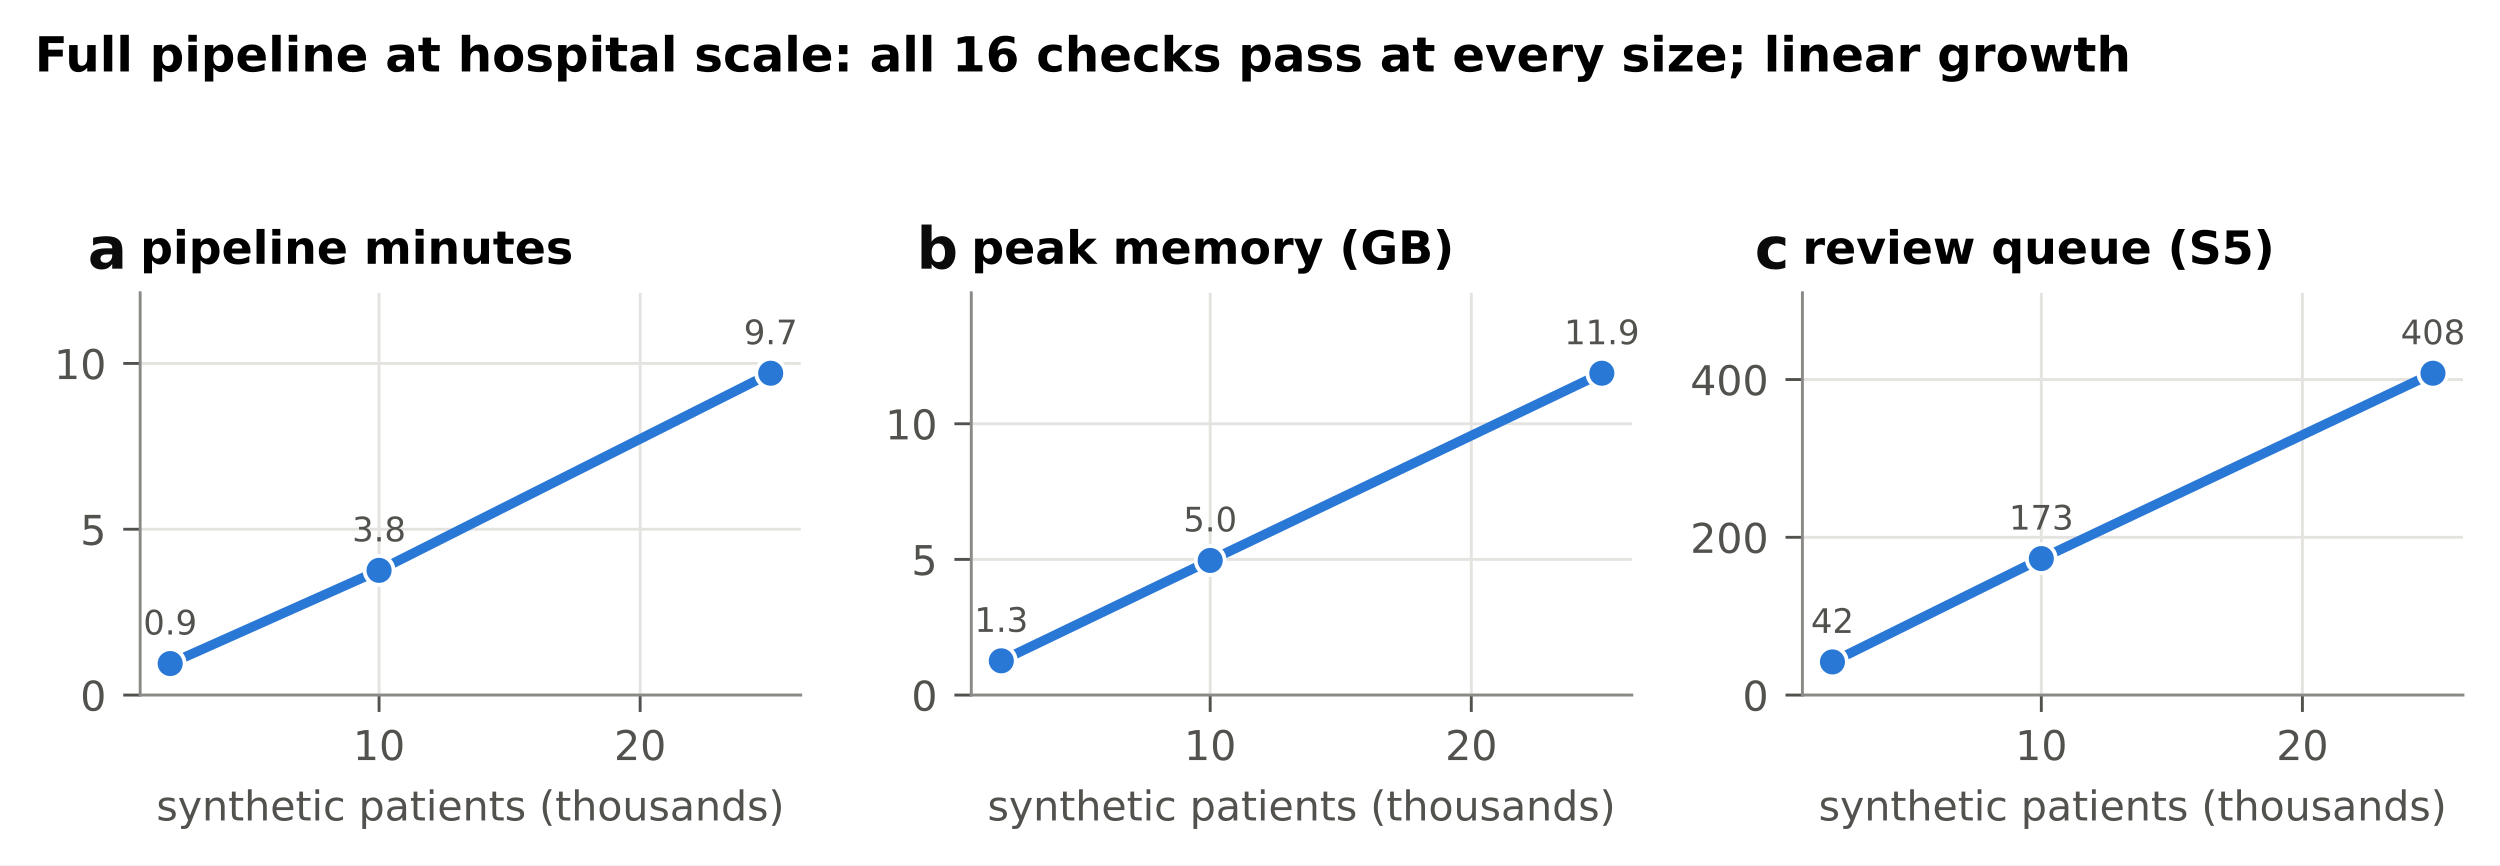
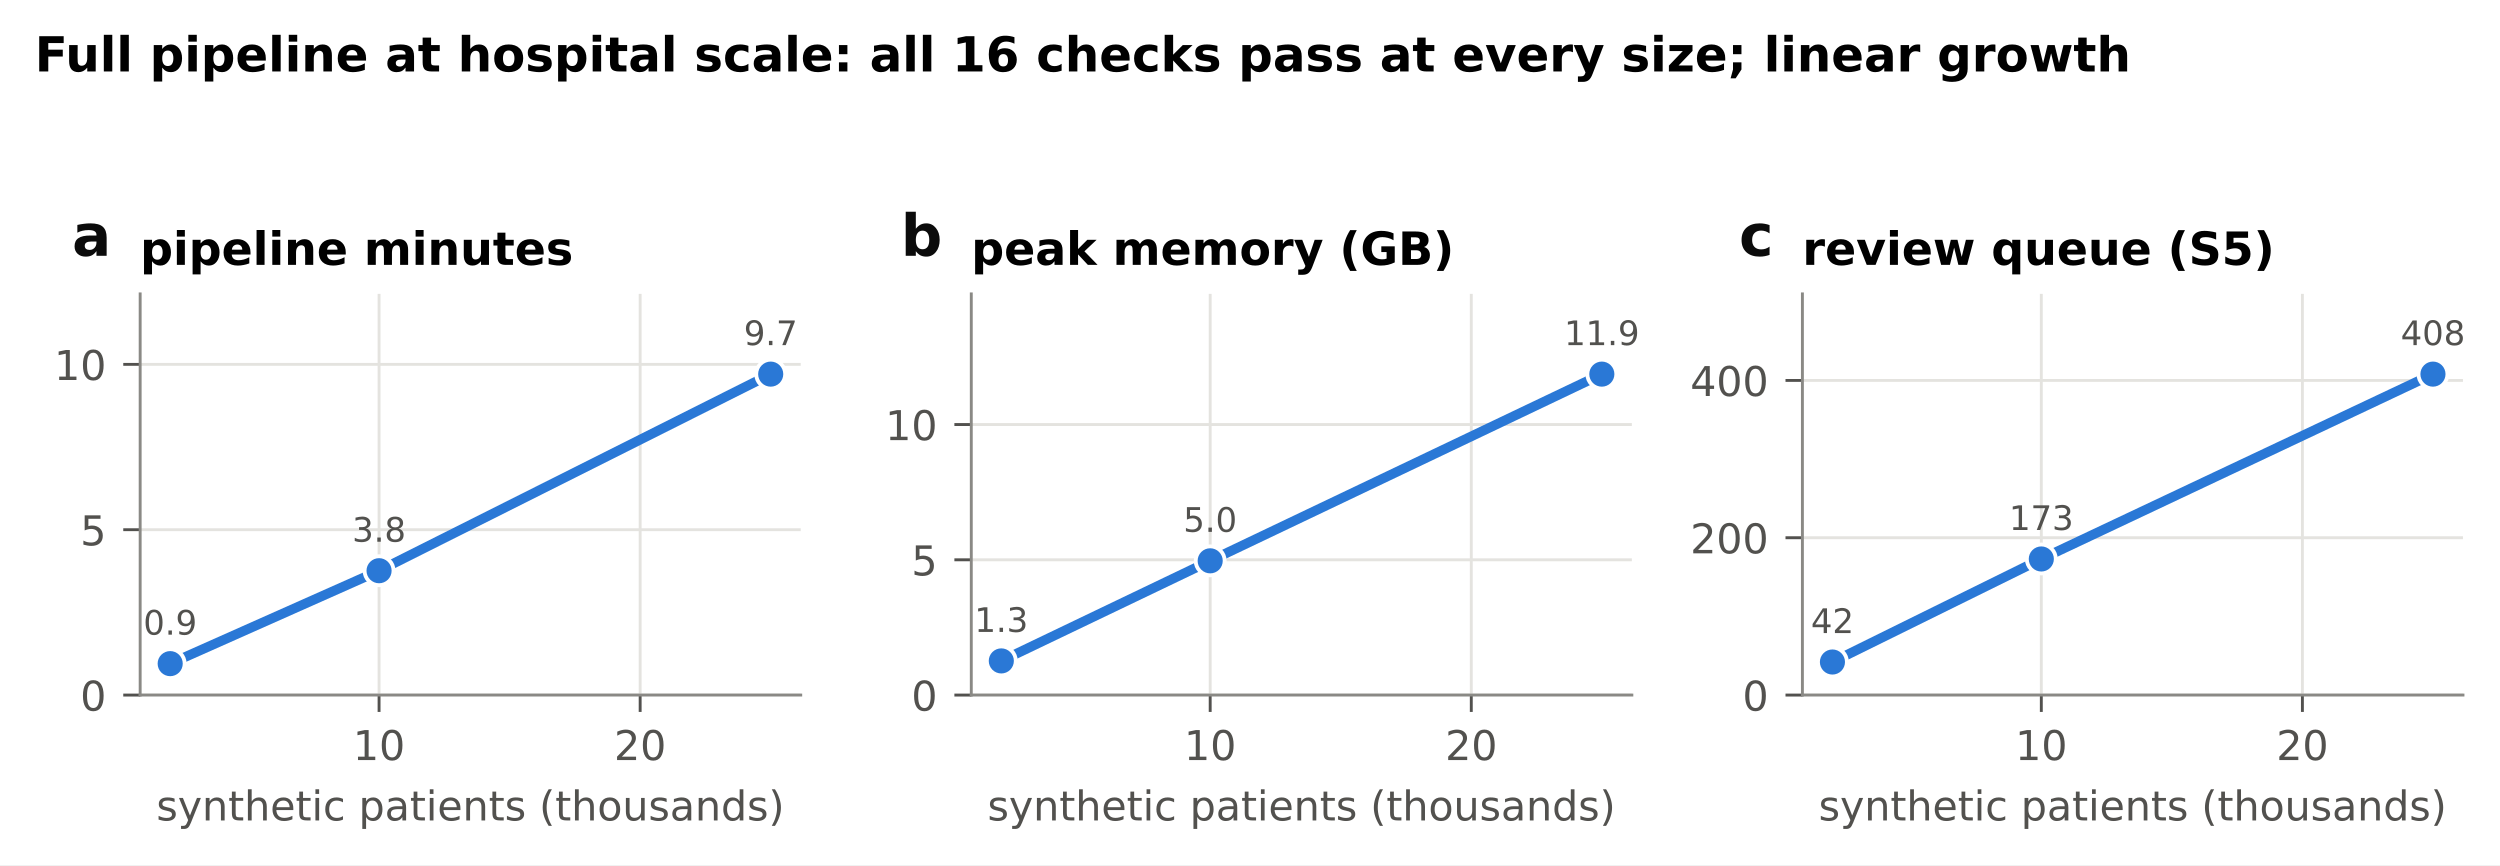
<svg xmlns="http://www.w3.org/2000/svg" xmlns:xlink="http://www.w3.org/1999/xlink" width="517.589pt" height="179.101pt" viewBox="0 0 517.589 179.101" version="1.1">
  <defs>
    <style type="text/css">*{stroke-linejoin: round; stroke-linecap: butt}</style>
  </defs>
  <g id="figure_1">
    <g id="patch_1">
      <path d="M 0 179.101  L 517.589 179.101  L 517.589 0  L 0 0  z " style="fill: #ffffff" />
    </g>
    <g id="axes_1">
      <g id="patch_2">
-         <path d="M 29.018 143.9  L 165.78 143.9  L 165.78 60.614  L 29.018 60.614  z " style="fill: #ffffff" />
+         <path d="M 29.018 143.9  L 165.78 143.9  L 165.78 60.847  L 29.018 60.847  z " style="fill: #ffffff" />
      </g>
      <g id="matplotlib.axis_1">
        <g id="xtick_1">
          <g id="line2d_1">
-             <path d="M 78.48 143.9  L 78.48 60.614  " clip-path="url(#p016292f032)" style="fill: none; stroke: #e4e3df; stroke-width: 0.6; stroke-linecap: square" />
+             <path d="M 78.48 143.9  L 78.48 60.847  " clip-path="url(#p243ba216f1)" style="fill: none; stroke: #e4e3df; stroke-width: 0.6; stroke-linecap: square" />
          </g>
          <g id="line2d_2">
            <defs>
-               <path id="mf0af91fe45" d="M 0 0  L 0 3.5  " style="stroke: #52514e; stroke-width: 0.6" />
+               <path id="m4f1710663c" d="M 0 0  L 0 3.5  " style="stroke: #52514e; stroke-width: 0.6" />
            </defs>
            <g>
-               <use xlink:href="#mf0af91fe45" x="78.48" y="143.9" style="fill: #52514e; stroke: #52514e; stroke-width: 0.6" />
+               <use xlink:href="#m4f1710663c" x="78.48" y="143.9" style="fill: #52514e; stroke: #52514e; stroke-width: 0.6" />
            </g>
          </g>
          <g id="text_1">
            <text style="font-size: 8.5px; font-family: 'DejaVu Sans'; text-anchor: middle; fill: #52514e" x="78.48" y="157.358" transform="rotate(-0 78.47954 157.358)">10</text>
          </g>
        </g>
        <g id="xtick_2">
          <g id="line2d_3">
-             <path d="M 132.535 143.9  L 132.535 60.614  " clip-path="url(#p016292f032)" style="fill: none; stroke: #e4e3df; stroke-width: 0.6; stroke-linecap: square" />
+             <path d="M 132.535 143.9  L 132.535 60.847  " clip-path="url(#p243ba216f1)" style="fill: none; stroke: #e4e3df; stroke-width: 0.6; stroke-linecap: square" />
          </g>
          <g id="line2d_4">
            <g>
-               <use xlink:href="#mf0af91fe45" x="132.535" y="143.9" style="fill: #52514e; stroke: #52514e; stroke-width: 0.6" />
+               <use xlink:href="#m4f1710663c" x="132.535" y="143.9" style="fill: #52514e; stroke: #52514e; stroke-width: 0.6" />
            </g>
          </g>
          <g id="text_2">
            <text style="font-size: 8.5px; font-family: 'DejaVu Sans'; text-anchor: middle; fill: #52514e" x="132.535" y="157.358" transform="rotate(-0 132.5353 157.358)">20</text>
          </g>
        </g>
        <g id="text_3">
          <text style="font-size: 8.5px; font-family: 'DejaVu Sans'; text-anchor: middle; fill: #52514e" x="97.399" y="169.859" transform="rotate(-0 97.39906 169.8587)">synthetic patients (thousands)</text>
        </g>
      </g>
      <g id="matplotlib.axis_2">
        <g id="ytick_1">
          <g id="line2d_5">
-             <path d="M 29.018 143.9  L 165.78 143.9  " clip-path="url(#p016292f032)" style="fill: none; stroke: #e4e3df; stroke-width: 0.6; stroke-linecap: square" />
+             <path d="M 29.018 143.9  L 165.78 143.9  " clip-path="url(#p243ba216f1)" style="fill: none; stroke: #e4e3df; stroke-width: 0.6; stroke-linecap: square" />
          </g>
          <g id="line2d_6">
            <defs>
-               <path id="m0d55b46f64" d="M 0 0  L -3.5 0  " style="stroke: #52514e; stroke-width: 0.6" />
+               <path id="mc31bb41e7a" d="M 0 0  L -3.5 0  " style="stroke: #52514e; stroke-width: 0.6" />
            </defs>
            <g>
-               <use xlink:href="#m0d55b46f64" x="29.018" y="143.9" style="fill: #52514e; stroke: #52514e; stroke-width: 0.6" />
+               <use xlink:href="#mc31bb41e7a" x="29.018" y="143.9" style="fill: #52514e; stroke: #52514e; stroke-width: 0.6" />
            </g>
          </g>
          <g id="text_4">
            <text style="font-size: 8.5px; font-family: 'DejaVu Sans'; text-anchor: end; fill: #52514e" x="22.018" y="147.129" transform="rotate(-0 22.0185 147.129)">0</text>
          </g>
        </g>
        <g id="ytick_2">
          <g id="line2d_7">
-             <path d="M 29.018 109.573  L 165.78 109.573  " clip-path="url(#p016292f032)" style="fill: none; stroke: #e4e3df; stroke-width: 0.6; stroke-linecap: square" />
+             <path d="M 29.018 109.669  L 165.78 109.669  " clip-path="url(#p243ba216f1)" style="fill: none; stroke: #e4e3df; stroke-width: 0.6; stroke-linecap: square" />
          </g>
          <g id="line2d_8">
            <g>
-               <use xlink:href="#m0d55b46f64" x="29.018" y="109.573" style="fill: #52514e; stroke: #52514e; stroke-width: 0.6" />
+               <use xlink:href="#mc31bb41e7a" x="29.018" y="109.669" style="fill: #52514e; stroke: #52514e; stroke-width: 0.6" />
            </g>
          </g>
          <g id="text_5">
-             <text style="font-size: 8.5px; font-family: 'DejaVu Sans'; text-anchor: end; fill: #52514e" x="22.018" y="112.802" transform="rotate(-0 22.0185 112.8021)">5</text>
+             <text style="font-size: 8.5px; font-family: 'DejaVu Sans'; text-anchor: end; fill: #52514e" x="22.018" y="112.898" transform="rotate(-0 22.0185 112.8978)">5</text>
          </g>
        </g>
        <g id="ytick_3">
          <g id="line2d_9">
-             <path d="M 29.018 75.246  L 165.78 75.246  " clip-path="url(#p016292f032)" style="fill: none; stroke: #e4e3df; stroke-width: 0.6; stroke-linecap: square" />
+             <path d="M 29.018 75.438  L 165.78 75.438  " clip-path="url(#p243ba216f1)" style="fill: none; stroke: #e4e3df; stroke-width: 0.6; stroke-linecap: square" />
          </g>
          <g id="line2d_10">
            <g>
-               <use xlink:href="#m0d55b46f64" x="29.018" y="75.246" style="fill: #52514e; stroke: #52514e; stroke-width: 0.6" />
+               <use xlink:href="#mc31bb41e7a" x="29.018" y="75.438" style="fill: #52514e; stroke: #52514e; stroke-width: 0.6" />
            </g>
          </g>
          <g id="text_6">
-             <text style="font-size: 8.5px; font-family: 'DejaVu Sans'; text-anchor: end; fill: #52514e" x="22.018" y="78.475" transform="rotate(-0 22.0185 78.4753)">10</text>
+             <text style="font-size: 8.5px; font-family: 'DejaVu Sans'; text-anchor: end; fill: #52514e" x="22.018" y="78.667" transform="rotate(-0 22.0185 78.66661)">10</text>
          </g>
        </g>
      </g>
      <g id="line2d_11">
-         <path d="M 35.235 137.378  L 78.48 118.086  L 159.563 77.272  " clip-path="url(#p016292f032)" style="fill: none; stroke: #2a78d6; stroke-width: 2; stroke-linecap: square" />
+         <path d="M 35.235 137.396  L 78.48 118.158  L 159.563 77.457  " clip-path="url(#p243ba216f1)" style="fill: none; stroke: #2a78d6; stroke-width: 2; stroke-linecap: square" />
        <defs>
-           <path id="me81216661a" d="M 0 3  C 0.796 3 1.559 2.684 2.121 2.121  C 2.684 1.559 3 0.796 3 0  C 3 -0.796 2.684 -1.559 2.121 -2.121  C 1.559 -2.684 0.796 -3 0 -3  C -0.796 -3 -1.559 -2.684 -2.121 -2.121  C -2.684 -1.559 -3 -0.796 -3 0  C -3 0.796 -2.684 1.559 -2.121 2.121  C -1.559 2.684 -0.796 3 0 3  z " style="stroke: #ffffff; stroke-width: 0.8" />
+           <path id="m58cd3c4b25" d="M 0 3  C 0.796 3 1.559 2.684 2.121 2.121  C 2.684 1.559 3 0.796 3 0  C 3 -0.796 2.684 -1.559 2.121 -2.121  C 1.559 -2.684 0.796 -3 0 -3  C -0.796 -3 -1.559 -2.684 -2.121 -2.121  C -2.684 -1.559 -3 -0.796 -3 0  C -3 0.796 -2.684 1.559 -2.121 2.121  C -1.559 2.684 -0.796 3 0 3  z " style="stroke: #ffffff; stroke-width: 0.8" />
        </defs>
-         <g clip-path="url(#p016292f032)">
-           <use xlink:href="#me81216661a" x="35.235" y="137.378" style="fill: #2a78d6; stroke: #ffffff; stroke-width: 0.8" />
-           <use xlink:href="#me81216661a" x="78.48" y="118.086" style="fill: #2a78d6; stroke: #ffffff; stroke-width: 0.8" />
-           <use xlink:href="#me81216661a" x="159.563" y="77.272" style="fill: #2a78d6; stroke: #ffffff; stroke-width: 0.8" />
+         <g clip-path="url(#p243ba216f1)">
+           <use xlink:href="#m58cd3c4b25" x="35.235" y="137.396" style="fill: #2a78d6; stroke: #ffffff; stroke-width: 0.8" />
+           <use xlink:href="#m58cd3c4b25" x="78.48" y="118.158" style="fill: #2a78d6; stroke: #ffffff; stroke-width: 0.8" />
+           <use xlink:href="#m58cd3c4b25" x="159.563" y="77.457" style="fill: #2a78d6; stroke: #ffffff; stroke-width: 0.8" />
        </g>
      </g>
      <g id="patch_3">
-         <path d="M 29.018 143.9  L 29.018 60.614  " style="fill: none; stroke: #8a8985; stroke-width: 0.6; stroke-linejoin: miter; stroke-linecap: square" />
+         <path d="M 29.018 143.9  L 29.018 60.847  " style="fill: none; stroke: #8a8985; stroke-width: 0.6; stroke-linejoin: miter; stroke-linecap: square" />
      </g>
      <g id="patch_4">
        <path d="M 29.018 143.9  L 165.78 143.9  " style="fill: none; stroke: #8a8985; stroke-width: 0.6; stroke-linejoin: miter; stroke-linecap: square" />
      </g>
      <g id="text_7">
-         <text style="font-size: 7px; font-family: 'DejaVu Sans'; text-anchor: middle; fill: #52514e" x="35.235" y="131.378" transform="rotate(-0 35.23492 131.3779)">0.9</text>
+         <text style="font-size: 7px; font-family: 'DejaVu Sans'; text-anchor: middle; fill: #52514e" x="35.235" y="131.396" transform="rotate(-0 35.23492 131.3961)">0.9</text>
      </g>
      <g id="text_8">
-         <text style="font-size: 7px; font-family: 'DejaVu Sans'; text-anchor: middle; fill: #52514e" x="78.48" y="112.086" transform="rotate(-0 78.47954 112.0862)">3.8</text>
+         <text style="font-size: 7px; font-family: 'DejaVu Sans'; text-anchor: middle; fill: #52514e" x="78.48" y="112.158" transform="rotate(-0 78.47954 112.1581)">3.8</text>
      </g>
      <g id="text_9">
-         <text style="font-size: 7px; font-family: 'DejaVu Sans'; text-anchor: middle; fill: #52514e" x="159.563" y="71.272" transform="rotate(-0 159.5632 71.27158)">9.7</text>
+         <text style="font-size: 7px; font-family: 'DejaVu Sans'; text-anchor: middle; fill: #52514e" x="159.563" y="71.457" transform="rotate(-0 159.5632 71.45725)">9.7</text>
      </g>
      <g id="text_10">
-         <text style="font-weight: 700; font-size: 12px; font-family: 'DejaVu Sans'; text-anchor: end; fill: #0b0b0b" x="26.283" y="55.617" transform="rotate(-0 26.28328 55.61734)">a</text>
+         <text style="font-weight: 700; font-size: 12px; font-family: 'DejaVu Sans'; text-anchor: end; fill: #0b0b0b" x="23.018" y="52.964" transform="rotate(-0 23.0185 52.96375)">a</text>
      </g>
      <g id="text_11">
-         <text style="font-weight: 700; font-size: 9.5px; font-family: 'DejaVu Sans'; text-anchor: start" x="29.018" y="54.614" transform="rotate(-0 29.0185 54.61447)">pipeline minutes</text>
+         <text style="font-weight: 700; font-size: 9.5px; font-family: 'DejaVu Sans'; text-anchor: start" x="29.018" y="54.847" transform="rotate(-0 29.0185 54.84656)">pipeline minutes</text>
      </g>
    </g>
    <g id="axes_2">
      <g id="patch_5">
-         <path d="M 201.091 143.9  L 337.852 143.9  L 337.852 60.614  L 201.091 60.614  z " style="fill: #ffffff" />
+         <path d="M 201.091 143.9  L 337.852 143.9  L 337.852 60.847  L 201.091 60.847  z " style="fill: #ffffff" />
      </g>
      <g id="matplotlib.axis_3">
        <g id="xtick_3">
          <g id="line2d_12">
-             <path d="M 250.552 143.9  L 250.552 60.614  " clip-path="url(#p1ebfc9eb6d)" style="fill: none; stroke: #e4e3df; stroke-width: 0.6; stroke-linecap: square" />
+             <path d="M 250.552 143.9  L 250.552 60.847  " clip-path="url(#p059f29e3ff)" style="fill: none; stroke: #e4e3df; stroke-width: 0.6; stroke-linecap: square" />
          </g>
          <g id="line2d_13">
            <g>
-               <use xlink:href="#mf0af91fe45" x="250.552" y="143.9" style="fill: #52514e; stroke: #52514e; stroke-width: 0.6" />
+               <use xlink:href="#m4f1710663c" x="250.552" y="143.9" style="fill: #52514e; stroke: #52514e; stroke-width: 0.6" />
            </g>
          </g>
          <g id="text_12">
            <text style="font-size: 8.5px; font-family: 'DejaVu Sans'; text-anchor: middle; fill: #52514e" x="250.552" y="157.358" transform="rotate(-0 250.552 157.358)">10</text>
          </g>
        </g>
        <g id="xtick_4">
          <g id="line2d_14">
-             <path d="M 304.608 143.9  L 304.608 60.614  " clip-path="url(#p1ebfc9eb6d)" style="fill: none; stroke: #e4e3df; stroke-width: 0.6; stroke-linecap: square" />
+             <path d="M 304.608 143.9  L 304.608 60.847  " clip-path="url(#p059f29e3ff)" style="fill: none; stroke: #e4e3df; stroke-width: 0.6; stroke-linecap: square" />
          </g>
          <g id="line2d_15">
            <g>
-               <use xlink:href="#mf0af91fe45" x="304.608" y="143.9" style="fill: #52514e; stroke: #52514e; stroke-width: 0.6" />
+               <use xlink:href="#m4f1710663c" x="304.608" y="143.9" style="fill: #52514e; stroke: #52514e; stroke-width: 0.6" />
            </g>
          </g>
          <g id="text_13">
            <text style="font-size: 8.5px; font-family: 'DejaVu Sans'; text-anchor: middle; fill: #52514e" x="304.608" y="157.358" transform="rotate(-0 304.6078 157.358)">20</text>
          </g>
        </g>
        <g id="text_14">
          <text style="font-size: 8.5px; font-family: 'DejaVu Sans'; text-anchor: middle; fill: #52514e" x="269.472" y="169.859" transform="rotate(-0 269.4716 169.8587)">synthetic patients (thousands)</text>
        </g>
      </g>
      <g id="matplotlib.axis_4">
        <g id="ytick_4">
          <g id="line2d_16">
-             <path d="M 201.091 143.9  L 337.852 143.9  " clip-path="url(#p1ebfc9eb6d)" style="fill: none; stroke: #e4e3df; stroke-width: 0.6; stroke-linecap: square" />
+             <path d="M 201.091 143.9  L 337.852 143.9  " clip-path="url(#p059f29e3ff)" style="fill: none; stroke: #e4e3df; stroke-width: 0.6; stroke-linecap: square" />
          </g>
          <g id="line2d_17">
            <g>
-               <use xlink:href="#m0d55b46f64" x="201.091" y="143.9" style="fill: #52514e; stroke: #52514e; stroke-width: 0.6" />
+               <use xlink:href="#mc31bb41e7a" x="201.091" y="143.9" style="fill: #52514e; stroke: #52514e; stroke-width: 0.6" />
            </g>
          </g>
          <g id="text_15">
            <text style="font-size: 8.5px; font-family: 'DejaVu Sans'; text-anchor: end; fill: #52514e" x="194.091" y="147.129" transform="rotate(-0 194.091 147.129)">0</text>
          </g>
        </g>
        <g id="ytick_5">
          <g id="line2d_18">
-             <path d="M 201.091 115.818  L 337.852 115.818  " clip-path="url(#p1ebfc9eb6d)" style="fill: none; stroke: #e4e3df; stroke-width: 0.6; stroke-linecap: square" />
+             <path d="M 201.091 115.896  L 337.852 115.896  " clip-path="url(#p059f29e3ff)" style="fill: none; stroke: #e4e3df; stroke-width: 0.6; stroke-linecap: square" />
          </g>
          <g id="line2d_19">
            <g>
-               <use xlink:href="#m0d55b46f64" x="201.091" y="115.818" style="fill: #52514e; stroke: #52514e; stroke-width: 0.6" />
+               <use xlink:href="#mc31bb41e7a" x="201.091" y="115.896" style="fill: #52514e; stroke: #52514e; stroke-width: 0.6" />
            </g>
          </g>
          <g id="text_16">
-             <text style="font-size: 8.5px; font-family: 'DejaVu Sans'; text-anchor: end; fill: #52514e" x="194.091" y="119.047" transform="rotate(-0 194.091 119.0472)">5</text>
+             <text style="font-size: 8.5px; font-family: 'DejaVu Sans'; text-anchor: end; fill: #52514e" x="194.091" y="119.125" transform="rotate(-0 194.091 119.1255)">5</text>
          </g>
        </g>
        <g id="ytick_6">
          <g id="line2d_20">
-             <path d="M 201.091 87.736  L 337.852 87.736  " clip-path="url(#p1ebfc9eb6d)" style="fill: none; stroke: #e4e3df; stroke-width: 0.6; stroke-linecap: square" />
+             <path d="M 201.091 87.893  L 337.852 87.893  " clip-path="url(#p059f29e3ff)" style="fill: none; stroke: #e4e3df; stroke-width: 0.6; stroke-linecap: square" />
          </g>
          <g id="line2d_21">
            <g>
-               <use xlink:href="#m0d55b46f64" x="201.091" y="87.736" style="fill: #52514e; stroke: #52514e; stroke-width: 0.6" />
+               <use xlink:href="#mc31bb41e7a" x="201.091" y="87.893" style="fill: #52514e; stroke: #52514e; stroke-width: 0.6" />
            </g>
          </g>
          <g id="text_17">
-             <text style="font-size: 8.5px; font-family: 'DejaVu Sans'; text-anchor: end; fill: #52514e" x="194.091" y="90.965" transform="rotate(-0 194.091 90.96543)">10</text>
+             <text style="font-size: 8.5px; font-family: 'DejaVu Sans'; text-anchor: end; fill: #52514e" x="194.091" y="91.122" transform="rotate(-0 194.091 91.12194)">10</text>
          </g>
        </g>
      </g>
      <g id="line2d_22">
-         <path d="M 207.307 136.814  L 250.552 116.032  L 331.636 77.272  " clip-path="url(#p1ebfc9eb6d)" style="fill: none; stroke: #2a78d6; stroke-width: 2; stroke-linecap: square" />
-         <g clip-path="url(#p1ebfc9eb6d)">
-           <use xlink:href="#me81216661a" x="207.307" y="136.814" style="fill: #2a78d6; stroke: #ffffff; stroke-width: 0.8" />
-           <use xlink:href="#me81216661a" x="250.552" y="116.032" style="fill: #2a78d6; stroke: #ffffff; stroke-width: 0.8" />
-           <use xlink:href="#me81216661a" x="331.636" y="77.272" style="fill: #2a78d6; stroke: #ffffff; stroke-width: 0.8" />
+         <path d="M 207.307 136.833  L 250.552 116.11  L 331.636 77.457  " clip-path="url(#p059f29e3ff)" style="fill: none; stroke: #2a78d6; stroke-width: 2; stroke-linecap: square" />
+         <g clip-path="url(#p059f29e3ff)">
+           <use xlink:href="#m58cd3c4b25" x="207.307" y="136.833" style="fill: #2a78d6; stroke: #ffffff; stroke-width: 0.8" />
+           <use xlink:href="#m58cd3c4b25" x="250.552" y="116.11" style="fill: #2a78d6; stroke: #ffffff; stroke-width: 0.8" />
+           <use xlink:href="#m58cd3c4b25" x="331.636" y="77.457" style="fill: #2a78d6; stroke: #ffffff; stroke-width: 0.8" />
        </g>
      </g>
      <g id="patch_6">
-         <path d="M 201.091 143.9  L 201.091 60.614  " style="fill: none; stroke: #8a8985; stroke-width: 0.6; stroke-linejoin: miter; stroke-linecap: square" />
+         <path d="M 201.091 143.9  L 201.091 60.847  " style="fill: none; stroke: #8a8985; stroke-width: 0.6; stroke-linejoin: miter; stroke-linecap: square" />
      </g>
      <g id="patch_7">
        <path d="M 201.091 143.9  L 337.852 143.9  " style="fill: none; stroke: #8a8985; stroke-width: 0.6; stroke-linejoin: miter; stroke-linecap: square" />
      </g>
      <g id="text_18">
-         <text style="font-size: 7px; font-family: 'DejaVu Sans'; text-anchor: middle; fill: #52514e" x="207.307" y="130.814" transform="rotate(-0 207.3074 130.8137)">1.3</text>
+         <text style="font-size: 7px; font-family: 'DejaVu Sans'; text-anchor: middle; fill: #52514e" x="207.307" y="130.833" transform="rotate(-0 207.3074 130.8335)">1.3</text>
      </g>
      <g id="text_19">
-         <text style="font-size: 7px; font-family: 'DejaVu Sans'; text-anchor: middle; fill: #52514e" x="250.552" y="110.032" transform="rotate(-0 250.552 110.0321)">5.0</text>
+         <text style="font-size: 7px; font-family: 'DejaVu Sans'; text-anchor: middle; fill: #52514e" x="250.552" y="110.11" transform="rotate(-0 250.552 110.1098)">5.0</text>
      </g>
      <g id="text_20">
-         <text style="font-size: 7px; font-family: 'DejaVu Sans'; text-anchor: middle; fill: #52514e" x="331.636" y="71.272" transform="rotate(-0 331.6357 71.27158)">11.9</text>
+         <text style="font-size: 7px; font-family: 'DejaVu Sans'; text-anchor: middle; fill: #52514e" x="331.636" y="71.457" transform="rotate(-0 331.6357 71.45725)">11.9</text>
      </g>
      <g id="text_21">
-         <text style="font-weight: 700; font-size: 12px; font-family: 'DejaVu Sans'; text-anchor: end; fill: #0b0b0b" x="198.356" y="55.617" transform="rotate(-0 198.3558 55.61734)">b</text>
+         <text style="font-weight: 700; font-size: 12px; font-family: 'DejaVu Sans'; text-anchor: end; fill: #0b0b0b" x="195.091" y="52.964" transform="rotate(-0 195.091 52.96375)">b</text>
      </g>
      <g id="text_22">
-         <text style="font-weight: 700; font-size: 9.5px; font-family: 'DejaVu Sans'; text-anchor: start" x="201.091" y="54.614" transform="rotate(-0 201.091 54.61447)">peak memory (GB)</text>
+         <text style="font-weight: 700; font-size: 9.5px; font-family: 'DejaVu Sans'; text-anchor: start" x="201.091" y="54.847" transform="rotate(-0 201.091 54.84656)">peak memory (GB)</text>
      </g>
    </g>
    <g id="axes_3">
      <g id="patch_8">
-         <path d="M 373.163 143.9  L 509.925 143.9  L 509.925 60.614  L 373.163 60.614  z " style="fill: #ffffff" />
+         <path d="M 373.163 143.9  L 509.925 143.9  L 509.925 60.847  L 373.163 60.847  z " style="fill: #ffffff" />
      </g>
      <g id="matplotlib.axis_5">
        <g id="xtick_5">
          <g id="line2d_23">
-             <path d="M 422.625 143.9  L 422.625 60.614  " clip-path="url(#pdcef396f87)" style="fill: none; stroke: #e4e3df; stroke-width: 0.6; stroke-linecap: square" />
+             <path d="M 422.625 143.9  L 422.625 60.847  " clip-path="url(#pcb789a1170)" style="fill: none; stroke: #e4e3df; stroke-width: 0.6; stroke-linecap: square" />
          </g>
          <g id="line2d_24">
            <g>
-               <use xlink:href="#mf0af91fe45" x="422.625" y="143.9" style="fill: #52514e; stroke: #52514e; stroke-width: 0.6" />
+               <use xlink:href="#m4f1710663c" x="422.625" y="143.9" style="fill: #52514e; stroke: #52514e; stroke-width: 0.6" />
            </g>
          </g>
          <g id="text_23">
            <text style="font-size: 8.5px; font-family: 'DejaVu Sans'; text-anchor: middle; fill: #52514e" x="422.625" y="157.358" transform="rotate(-0 422.6245 157.358)">10</text>
          </g>
        </g>
        <g id="xtick_6">
          <g id="line2d_25">
-             <path d="M 476.68 143.9  L 476.68 60.614  " clip-path="url(#pdcef396f87)" style="fill: none; stroke: #e4e3df; stroke-width: 0.6; stroke-linecap: square" />
+             <path d="M 476.68 143.9  L 476.68 60.847  " clip-path="url(#pcb789a1170)" style="fill: none; stroke: #e4e3df; stroke-width: 0.6; stroke-linecap: square" />
          </g>
          <g id="line2d_26">
            <g>
-               <use xlink:href="#mf0af91fe45" x="476.68" y="143.9" style="fill: #52514e; stroke: #52514e; stroke-width: 0.6" />
+               <use xlink:href="#m4f1710663c" x="476.68" y="143.9" style="fill: #52514e; stroke: #52514e; stroke-width: 0.6" />
            </g>
          </g>
          <g id="text_24">
            <text style="font-size: 8.5px; font-family: 'DejaVu Sans'; text-anchor: middle; fill: #52514e" x="476.68" y="157.358" transform="rotate(-0 476.6803 157.358)">20</text>
          </g>
        </g>
        <g id="text_25">
          <text style="font-size: 8.5px; font-family: 'DejaVu Sans'; text-anchor: middle; fill: #52514e" x="441.544" y="169.859" transform="rotate(-0 441.5441 169.8587)">synthetic patients (thousands)</text>
        </g>
      </g>
      <g id="matplotlib.axis_6">
        <g id="ytick_7">
          <g id="line2d_27">
-             <path d="M 373.163 143.9  L 509.925 143.9  " clip-path="url(#pdcef396f87)" style="fill: none; stroke: #e4e3df; stroke-width: 0.6; stroke-linecap: square" />
+             <path d="M 373.163 143.9  L 509.925 143.9  " clip-path="url(#pcb789a1170)" style="fill: none; stroke: #e4e3df; stroke-width: 0.6; stroke-linecap: square" />
          </g>
          <g id="line2d_28">
            <g>
-               <use xlink:href="#m0d55b46f64" x="373.163" y="143.9" style="fill: #52514e; stroke: #52514e; stroke-width: 0.6" />
+               <use xlink:href="#mc31bb41e7a" x="373.163" y="143.9" style="fill: #52514e; stroke: #52514e; stroke-width: 0.6" />
            </g>
          </g>
          <g id="text_26">
            <text style="font-size: 8.5px; font-family: 'DejaVu Sans'; text-anchor: end; fill: #52514e" x="366.163" y="147.129" transform="rotate(-0 366.1635 147.129)">0</text>
          </g>
        </g>
        <g id="ytick_8">
          <g id="line2d_29">
-             <path d="M 373.163 111.239  L 509.925 111.239  " clip-path="url(#pdcef396f87)" style="fill: none; stroke: #e4e3df; stroke-width: 0.6; stroke-linecap: square" />
+             <path d="M 373.163 111.33  L 509.925 111.33  " clip-path="url(#pcb789a1170)" style="fill: none; stroke: #e4e3df; stroke-width: 0.6; stroke-linecap: square" />
          </g>
          <g id="line2d_30">
            <g>
-               <use xlink:href="#m0d55b46f64" x="373.163" y="111.239" style="fill: #52514e; stroke: #52514e; stroke-width: 0.6" />
+               <use xlink:href="#mc31bb41e7a" x="373.163" y="111.33" style="fill: #52514e; stroke: #52514e; stroke-width: 0.6" />
            </g>
          </g>
          <g id="text_27">
-             <text style="font-size: 8.5px; font-family: 'DejaVu Sans'; text-anchor: end; fill: #52514e" x="366.163" y="114.468" transform="rotate(-0 366.1635 114.468)">200</text>
+             <text style="font-size: 8.5px; font-family: 'DejaVu Sans'; text-anchor: end; fill: #52514e" x="366.163" y="114.559" transform="rotate(-0 366.1635 114.559)">200</text>
          </g>
        </g>
        <g id="ytick_9">
          <g id="line2d_31">
-             <path d="M 373.163 78.578  L 509.925 78.578  " clip-path="url(#pdcef396f87)" style="fill: none; stroke: #e4e3df; stroke-width: 0.6; stroke-linecap: square" />
+             <path d="M 373.163 78.76  L 509.925 78.76  " clip-path="url(#pcb789a1170)" style="fill: none; stroke: #e4e3df; stroke-width: 0.6; stroke-linecap: square" />
          </g>
          <g id="line2d_32">
            <g>
-               <use xlink:href="#m0d55b46f64" x="373.163" y="78.578" style="fill: #52514e; stroke: #52514e; stroke-width: 0.6" />
+               <use xlink:href="#mc31bb41e7a" x="373.163" y="78.76" style="fill: #52514e; stroke: #52514e; stroke-width: 0.6" />
            </g>
          </g>
          <g id="text_28">
-             <text style="font-size: 8.5px; font-family: 'DejaVu Sans'; text-anchor: end; fill: #52514e" x="366.163" y="81.807" transform="rotate(-0 366.1635 81.80702)">400</text>
+             <text style="font-size: 8.5px; font-family: 'DejaVu Sans'; text-anchor: end; fill: #52514e" x="366.163" y="81.989" transform="rotate(-0 366.1635 81.98905)">400</text>
          </g>
        </g>
      </g>
      <g id="line2d_33">
-         <path d="M 379.38 137.041  L 422.625 115.648  L 503.708 77.272  " clip-path="url(#pdcef396f87)" style="fill: none; stroke: #2a78d6; stroke-width: 2; stroke-linecap: square" />
-         <g clip-path="url(#pdcef396f87)">
-           <use xlink:href="#me81216661a" x="379.38" y="137.041" style="fill: #2a78d6; stroke: #ffffff; stroke-width: 0.8" />
-           <use xlink:href="#me81216661a" x="422.625" y="115.648" style="fill: #2a78d6; stroke: #ffffff; stroke-width: 0.8" />
-           <use xlink:href="#me81216661a" x="503.708" y="77.272" style="fill: #2a78d6; stroke: #ffffff; stroke-width: 0.8" />
+         <path d="M 379.38 137.06  L 422.625 115.727  L 503.708 77.457  " clip-path="url(#pcb789a1170)" style="fill: none; stroke: #2a78d6; stroke-width: 2; stroke-linecap: square" />
+         <g clip-path="url(#pcb789a1170)">
+           <use xlink:href="#m58cd3c4b25" x="379.38" y="137.06" style="fill: #2a78d6; stroke: #ffffff; stroke-width: 0.8" />
+           <use xlink:href="#m58cd3c4b25" x="422.625" y="115.727" style="fill: #2a78d6; stroke: #ffffff; stroke-width: 0.8" />
+           <use xlink:href="#m58cd3c4b25" x="503.708" y="77.457" style="fill: #2a78d6; stroke: #ffffff; stroke-width: 0.8" />
        </g>
      </g>
      <g id="patch_9">
-         <path d="M 373.163 143.9  L 373.163 60.614  " style="fill: none; stroke: #8a8985; stroke-width: 0.6; stroke-linejoin: miter; stroke-linecap: square" />
+         <path d="M 373.163 143.9  L 373.163 60.847  " style="fill: none; stroke: #8a8985; stroke-width: 0.6; stroke-linejoin: miter; stroke-linecap: square" />
      </g>
      <g id="patch_10">
        <path d="M 373.163 143.9  L 509.925 143.9  " style="fill: none; stroke: #8a8985; stroke-width: 0.6; stroke-linejoin: miter; stroke-linecap: square" />
      </g>
      <g id="text_29">
-         <text style="font-size: 7px; font-family: 'DejaVu Sans'; text-anchor: middle; fill: #52514e" x="379.38" y="131.041" transform="rotate(-0 379.3799 131.0412)">42</text>
+         <text style="font-size: 7px; font-family: 'DejaVu Sans'; text-anchor: middle; fill: #52514e" x="379.38" y="131.06" transform="rotate(-0 379.3799 131.0603)">42</text>
      </g>
      <g id="text_30">
-         <text style="font-size: 7px; font-family: 'DejaVu Sans'; text-anchor: middle; fill: #52514e" x="422.625" y="109.648" transform="rotate(-0 422.6245 109.6482)">173</text>
+         <text style="font-size: 7px; font-family: 'DejaVu Sans'; text-anchor: middle; fill: #52514e" x="422.625" y="109.727" transform="rotate(-0 422.6245 109.727)">173</text>
      </g>
      <g id="text_31">
-         <text style="font-size: 7px; font-family: 'DejaVu Sans'; text-anchor: middle; fill: #52514e" x="503.708" y="71.272" transform="rotate(-0 503.7082 71.27158)">408</text>
+         <text style="font-size: 7px; font-family: 'DejaVu Sans'; text-anchor: middle; fill: #52514e" x="503.708" y="71.457" transform="rotate(-0 503.7082 71.45725)">408</text>
      </g>
      <g id="text_32">
-         <text style="font-weight: 700; font-size: 12px; font-family: 'DejaVu Sans'; text-anchor: end; fill: #0b0b0b" x="370.428" y="55.617" transform="rotate(-0 370.4283 55.61734)">c</text>
+         <text style="font-weight: 700; font-size: 12px; font-family: 'DejaVu Sans'; text-anchor: end; fill: #0b0b0b" x="367.163" y="52.964" transform="rotate(-0 367.1635 52.96375)">c</text>
      </g>
      <g id="text_33">
-         <text style="font-weight: 700; font-size: 9.5px; font-family: 'DejaVu Sans'; text-anchor: start" x="373.163" y="54.614" transform="rotate(-0 373.1635 54.61447)">review queue (S5)</text>
+         <text style="font-weight: 700; font-size: 9.5px; font-family: 'DejaVu Sans'; text-anchor: start" x="373.163" y="54.847" transform="rotate(-0 373.1635 54.84656)">review queue (S5)</text>
      </g>
    </g>
    <g id="text_34">
      <text style="font-weight: 700; font-size: 10px; font-family: 'DejaVu Sans'; text-anchor: start" x="7.2" y="14.798" transform="rotate(-0 7.2 14.79844)">Full pipeline at hospital scale: all 16 checks pass at every size; linear growth</text>
    </g>
  </g>
  <defs>
-     <clipPath id="p016292f032">
-       <rect x="29.018" y="60.614" width="136.761" height="83.286" />
+     <clipPath id="p243ba216f1">
+       <rect x="29.018" y="60.847" width="136.761" height="83.053" />
    </clipPath>
-     <clipPath id="p1ebfc9eb6d">
-       <rect x="201.091" y="60.614" width="136.761" height="83.286" />
+     <clipPath id="p059f29e3ff">
+       <rect x="201.091" y="60.847" width="136.761" height="83.053" />
    </clipPath>
-     <clipPath id="pdcef396f87">
-       <rect x="373.163" y="60.614" width="136.761" height="83.286" />
+     <clipPath id="pcb789a1170">
+       <rect x="373.163" y="60.847" width="136.761" height="83.053" />
    </clipPath>
  </defs>
</svg>
